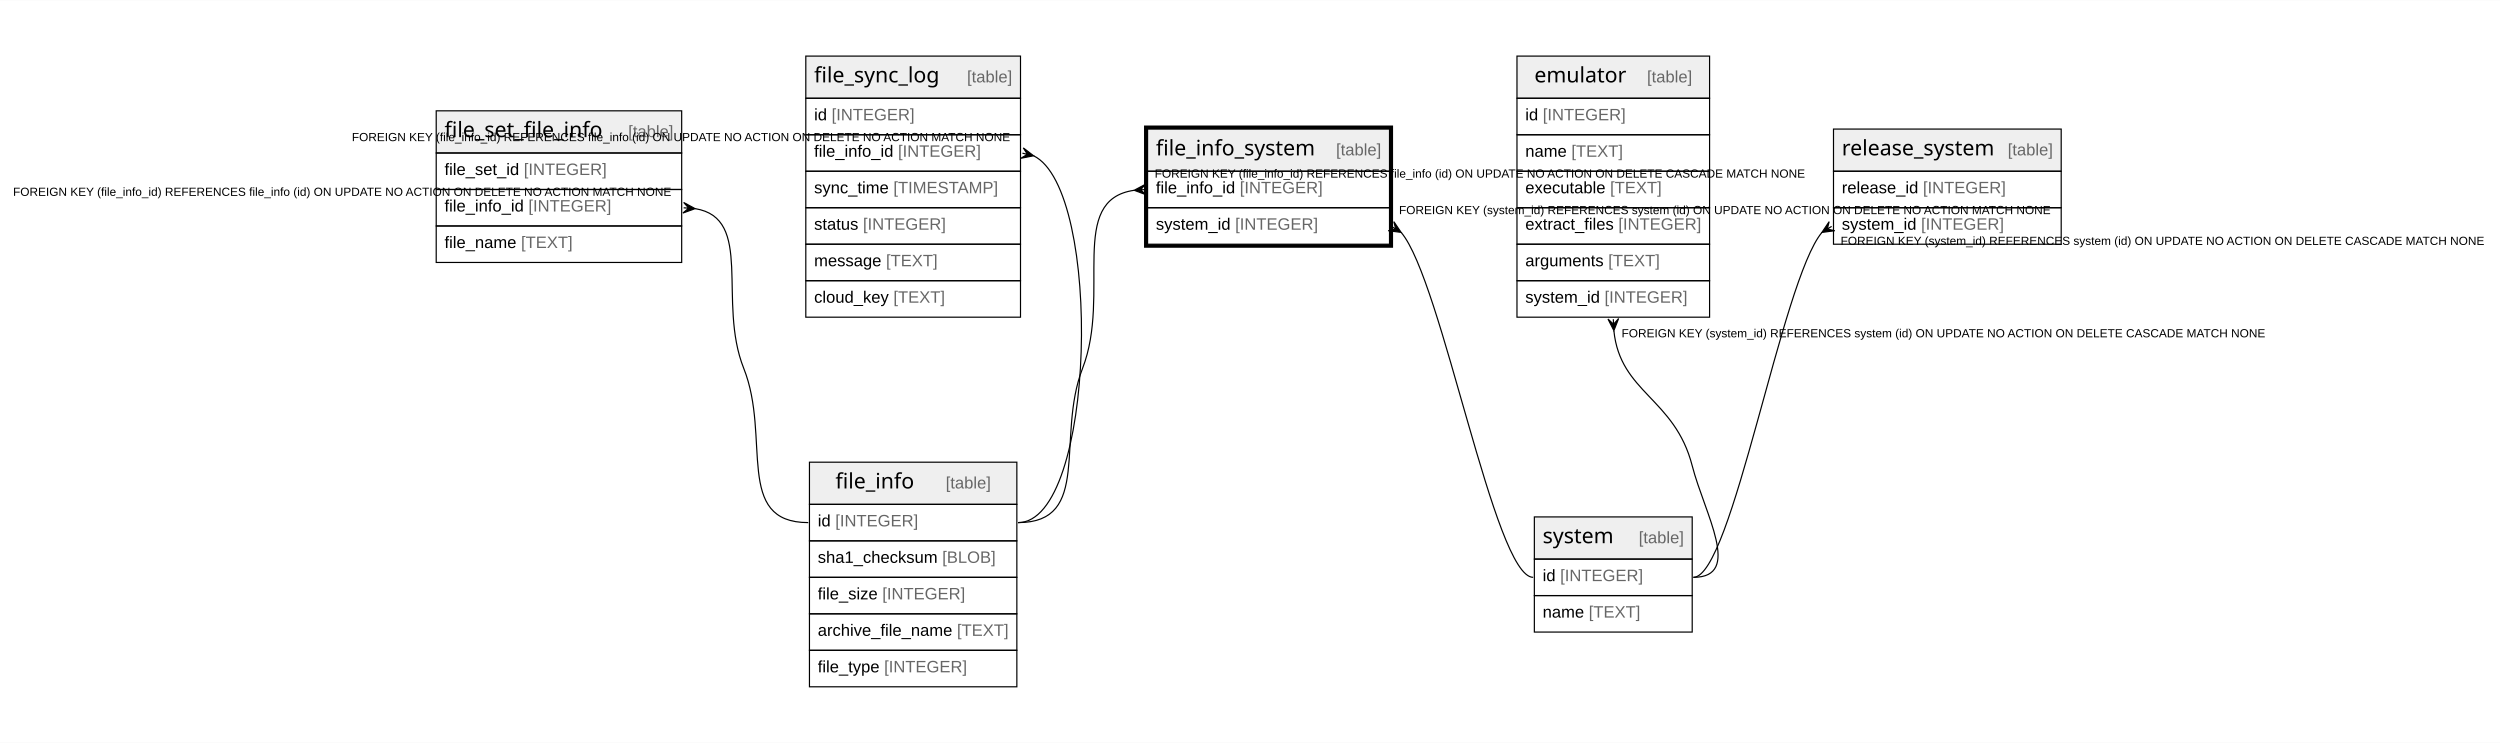
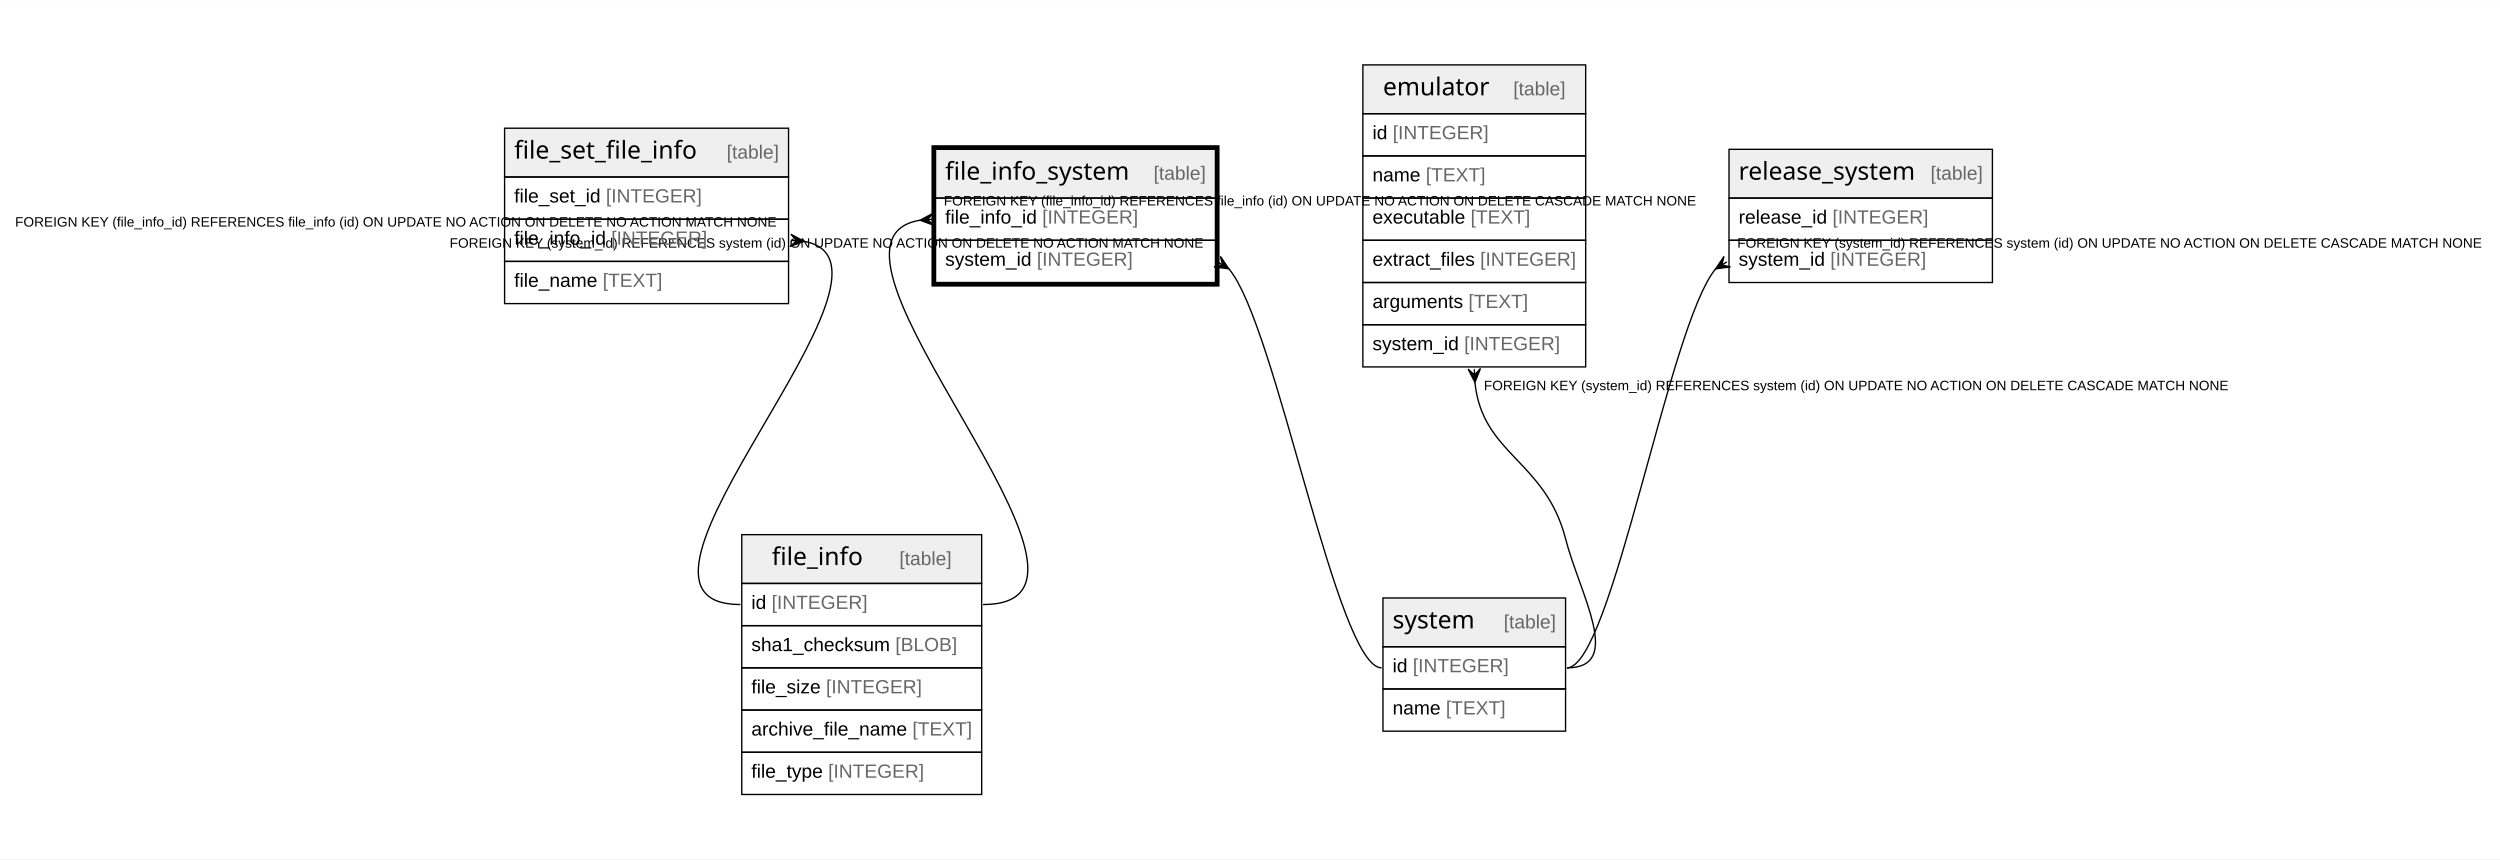
- <svg xmlns="http://www.w3.org/2000/svg" width="2110pt" height="627pt" viewBox="0.00 0.00 2110.34 626.80">
+ <svg xmlns="http://www.w3.org/2000/svg" width="1824pt" height="627pt" viewBox="0.00 0.00 1824.34 626.80">
  <g id="graph0" class="graph" transform="scale(1 1) rotate(0) translate(4 622.8)">
-     <polygon fill="white" stroke="none" points="-4,4 -4,-622.8 2106.34,-622.8 2106.34,4 -4,4" />
+     <polygon fill="white" stroke="none" points="-4,4 -4,-622.8 1820.34,-622.8 1820.34,4 -4,4" />
    <g id="node1" class="node">
-       <polygon fill="#efefef" stroke="none" points="964.71,-478.4 964.71,-514 1168.94,-514 1168.94,-478.4 964.71,-478.4" />
-       <polygon fill="none" stroke="black" points="964.71,-478.4 964.71,-514 1168.94,-514 1168.94,-478.4 964.71,-478.4" />
-       <text text-anchor="start" x="971.71" y="-491.8" font-family="Arial Bold" font-size="18.00">file_info_system</text>
-       <text text-anchor="start" x="1092.69" y="-491.8" font-family="Arial" font-size="14.00">    </text>
-       <text text-anchor="start" x="1123.81" y="-491.8" font-family="Arial" font-size="14.00" fill="#666666">[table]</text>
-       <polygon fill="none" stroke="black" points="964.71,-447.6 964.71,-478.4 1168.94,-478.4 1168.94,-447.6 964.71,-447.6" />
-       <text text-anchor="start" x="971.71" y="-459.8" font-family="Arial" font-size="14.00">file_info_id </text>
-       <text text-anchor="start" x="1042.53" y="-459.8" font-family="Arial" font-size="14.00" fill="#666666">[INTEGER]</text>
-       <polygon fill="none" stroke="black" points="964.71,-416.8 964.71,-447.6 1168.94,-447.6 1168.94,-416.8 964.71,-416.8" />
-       <text text-anchor="start" x="971.71" y="-429" font-family="Arial" font-size="14.00">system_id </text>
-       <text text-anchor="start" x="1038.62" y="-429" font-family="Arial" font-size="14.00" fill="#666666">[INTEGER]</text>
-       <polygon fill="none" stroke="black" stroke-width="3" points="963.21,-415.3 963.21,-515.5 1170.44,-515.5 1170.44,-415.3 963.21,-415.3" />
+       <polygon fill="#efefef" stroke="none" points="678.71,-478.4 678.71,-514 882.94,-514 882.94,-478.4 678.71,-478.4" />
+       <polygon fill="none" stroke="black" points="678.71,-478.4 678.71,-514 882.94,-514 882.94,-478.4 678.71,-478.4" />
+       <text text-anchor="start" x="685.71" y="-491.8" font-family="Arial Bold" font-size="18.00">file_info_system</text>
+       <text text-anchor="start" x="806.69" y="-491.8" font-family="Arial" font-size="14.00">    </text>
+       <text text-anchor="start" x="837.81" y="-491.8" font-family="Arial" font-size="14.00" fill="#666666">[table]</text>
+       <polygon fill="none" stroke="black" points="678.71,-447.6 678.71,-478.4 882.94,-478.4 882.94,-447.6 678.71,-447.6" />
+       <text text-anchor="start" x="685.71" y="-459.8" font-family="Arial" font-size="14.00">file_info_id </text>
+       <text text-anchor="start" x="756.53" y="-459.8" font-family="Arial" font-size="14.00" fill="#666666">[INTEGER]</text>
+       <polygon fill="none" stroke="black" points="678.71,-416.8 678.71,-447.6 882.94,-447.6 882.94,-416.8 678.71,-416.8" />
+       <text text-anchor="start" x="685.71" y="-429" font-family="Arial" font-size="14.00">system_id </text>
+       <text text-anchor="start" x="752.62" y="-429" font-family="Arial" font-size="14.00" fill="#666666">[INTEGER]</text>
+       <polygon fill="none" stroke="black" stroke-width="3" points="677.21,-415.3 677.21,-515.5 884.44,-515.5 884.44,-415.3 677.21,-415.3" />
    </g>
    <g id="node2" class="node">
-       <polygon fill="#efefef" stroke="none" points="679.29,-197.2 679.29,-232.8 854.36,-232.8 854.36,-197.2 679.29,-197.2" />
-       <polygon fill="none" stroke="black" points="679.29,-197.2 679.29,-232.8 854.36,-232.8 854.36,-197.2 679.29,-197.2" />
-       <text text-anchor="start" x="701.21" y="-210.6" font-family="Arial Bold" font-size="18.00">file_info</text>
-       <text text-anchor="start" x="763.19" y="-210.6" font-family="Arial" font-size="14.00">    </text>
-       <text text-anchor="start" x="794.3" y="-210.6" font-family="Arial" font-size="14.00" fill="#666666">[table]</text>
-       <polygon fill="none" stroke="black" points="679.29,-166.4 679.29,-197.2 854.36,-197.2 854.36,-166.4 679.29,-166.4" />
-       <text text-anchor="start" x="686.29" y="-178.6" font-family="Arial" font-size="14.00">id </text>
-       <text text-anchor="start" x="701.08" y="-178.6" font-family="Arial" font-size="14.00" fill="#666666">[INTEGER]</text>
-       <polygon fill="none" stroke="black" points="679.29,-135.6 679.29,-166.4 854.36,-166.4 854.36,-135.6 679.29,-135.6" />
-       <text text-anchor="start" x="686.29" y="-147.8" font-family="Arial" font-size="14.00">sha1_checksum </text>
-       <text text-anchor="start" x="791.35" y="-147.8" font-family="Arial" font-size="14.00" fill="#666666">[BLOB]</text>
-       <polygon fill="none" stroke="black" points="679.29,-104.8 679.29,-135.6 854.36,-135.6 854.36,-104.8 679.29,-104.8" />
-       <text text-anchor="start" x="686.29" y="-117" font-family="Arial" font-size="14.00">file_size </text>
-       <text text-anchor="start" x="740.76" y="-117" font-family="Arial" font-size="14.00" fill="#666666">[INTEGER]</text>
-       <polygon fill="none" stroke="black" points="679.29,-74 679.29,-104.8 854.36,-104.8 854.36,-74 679.29,-74" />
-       <text text-anchor="start" x="686.29" y="-86.2" font-family="Arial" font-size="14.00">archive_file_name </text>
-       <text text-anchor="start" x="803.8" y="-86.2" font-family="Arial" font-size="14.00" fill="#666666">[TEXT]</text>
-       <polygon fill="none" stroke="black" points="679.29,-43.2 679.29,-74 854.36,-74 854.36,-43.2 679.29,-43.2" />
-       <text text-anchor="start" x="686.29" y="-55.4" font-family="Arial" font-size="14.00">file_type </text>
-       <text text-anchor="start" x="742.32" y="-55.4" font-family="Arial" font-size="14.00" fill="#666666">[INTEGER]</text>
+       <polygon fill="#efefef" stroke="none" points="537.29,-197.2 537.29,-232.8 712.36,-232.8 712.36,-197.2 537.29,-197.2" />
+       <polygon fill="none" stroke="black" points="537.29,-197.2 537.29,-232.8 712.36,-232.8 712.36,-197.2 537.29,-197.2" />
+       <text text-anchor="start" x="559.21" y="-210.6" font-family="Arial Bold" font-size="18.00">file_info</text>
+       <text text-anchor="start" x="621.19" y="-210.6" font-family="Arial" font-size="14.00">    </text>
+       <text text-anchor="start" x="652.3" y="-210.6" font-family="Arial" font-size="14.00" fill="#666666">[table]</text>
+       <polygon fill="none" stroke="black" points="537.29,-166.4 537.29,-197.2 712.36,-197.2 712.36,-166.4 537.29,-166.4" />
+       <text text-anchor="start" x="544.29" y="-178.6" font-family="Arial" font-size="14.00">id </text>
+       <text text-anchor="start" x="559.08" y="-178.6" font-family="Arial" font-size="14.00" fill="#666666">[INTEGER]</text>
+       <polygon fill="none" stroke="black" points="537.29,-135.6 537.29,-166.4 712.36,-166.4 712.36,-135.6 537.29,-135.6" />
+       <text text-anchor="start" x="544.29" y="-147.8" font-family="Arial" font-size="14.00">sha1_checksum </text>
+       <text text-anchor="start" x="649.35" y="-147.8" font-family="Arial" font-size="14.00" fill="#666666">[BLOB]</text>
+       <polygon fill="none" stroke="black" points="537.29,-104.8 537.29,-135.6 712.36,-135.6 712.36,-104.8 537.29,-104.8" />
+       <text text-anchor="start" x="544.29" y="-117" font-family="Arial" font-size="14.00">file_size </text>
+       <text text-anchor="start" x="598.76" y="-117" font-family="Arial" font-size="14.00" fill="#666666">[INTEGER]</text>
+       <polygon fill="none" stroke="black" points="537.29,-74 537.29,-104.8 712.36,-104.8 712.36,-74 537.29,-74" />
+       <text text-anchor="start" x="544.29" y="-86.2" font-family="Arial" font-size="14.00">archive_file_name </text>
+       <text text-anchor="start" x="661.8" y="-86.2" font-family="Arial" font-size="14.00" fill="#666666">[TEXT]</text>
+       <polygon fill="none" stroke="black" points="537.29,-43.2 537.29,-74 712.36,-74 712.36,-43.2 537.29,-43.2" />
+       <text text-anchor="start" x="544.29" y="-55.4" font-family="Arial" font-size="14.00">file_type </text>
+       <text text-anchor="start" x="600.32" y="-55.4" font-family="Arial" font-size="14.00" fill="#666666">[INTEGER]</text>
    </g>
    <g id="edge1" class="edge">
-       <path fill="none" stroke="black" d="M953.36,-462.31C896.81,-454.13 934.2,-374.94 909.82,-312 887.17,-253.51 918.08,-181.8 855.36,-181.8" />
-       <polygon fill="black" stroke="black" points="953.39,-462.31 963.07,-467.47 958.72,-462.67 963.04,-462.96 963.04,-462.96 963.04,-462.96 958.72,-462.67 963.67,-458.49 953.39,-462.31" />
-       <text text-anchor="start" x="970.71" y="-473" font-family="Arial" font-size="10.00">FOREIGN KEY (file_info_id) REFERENCES file_info (id) ON UPDATE NO ACTION ON DELETE CASCADE MATCH NONE</text>
+       <path fill="none" stroke="black" d="M667.38,-462.24C568.76,-446.23 835.52,-181.8 713.36,-181.8" />
+       <polygon fill="black" stroke="black" points="667.4,-462.24 677.04,-467.46 672.72,-462.63 677.04,-462.95 677.04,-462.95 677.04,-462.95 672.72,-462.63 677.7,-458.49 667.4,-462.24" />
+       <text text-anchor="start" x="684.71" y="-473" font-family="Arial" font-size="10.00">FOREIGN KEY (file_info_id) REFERENCES file_info (id) ON UPDATE NO ACTION ON DELETE CASCADE MATCH NONE</text>
    </g>
-     <g id="node5" class="node">
-       <polygon fill="#efefef" stroke="none" points="1291.2,-151 1291.2,-186.6 1424.45,-186.6 1424.45,-151 1291.2,-151" />
-       <polygon fill="none" stroke="black" points="1291.2,-151 1291.2,-186.6 1424.45,-186.6 1424.45,-151 1291.2,-151" />
-       <text text-anchor="start" x="1298.2" y="-164.4" font-family="Arial Bold" font-size="18.00">system</text>
-       <text text-anchor="start" x="1348.2" y="-164.4" font-family="Arial" font-size="14.00">    </text>
-       <text text-anchor="start" x="1379.31" y="-164.4" font-family="Arial" font-size="14.00" fill="#666666">[table]</text>
-       <polygon fill="none" stroke="black" points="1291.2,-120.2 1291.2,-151 1424.45,-151 1424.45,-120.2 1291.2,-120.2" />
-       <text text-anchor="start" x="1298.2" y="-132.4" font-family="Arial" font-size="14.00">id </text>
-       <text text-anchor="start" x="1312.98" y="-132.4" font-family="Arial" font-size="14.00" fill="#666666">[INTEGER]</text>
-       <polygon fill="none" stroke="black" points="1291.2,-89.4 1291.2,-120.2 1424.45,-120.2 1424.45,-89.4 1291.2,-89.4" />
-       <text text-anchor="start" x="1298.2" y="-101.6" font-family="Arial" font-size="14.00">name </text>
-       <text text-anchor="start" x="1337.11" y="-101.6" font-family="Arial" font-size="14.00" fill="#666666">[TEXT]</text>
+     <g id="node4" class="node">
+       <polygon fill="#efefef" stroke="none" points="1005.2,-151 1005.2,-186.6 1138.45,-186.6 1138.45,-151 1005.2,-151" />
+       <polygon fill="none" stroke="black" points="1005.2,-151 1005.2,-186.6 1138.45,-186.6 1138.45,-151 1005.2,-151" />
+       <text text-anchor="start" x="1012.2" y="-164.4" font-family="Arial Bold" font-size="18.00">system</text>
+       <text text-anchor="start" x="1062.2" y="-164.4" font-family="Arial" font-size="14.00">    </text>
+       <text text-anchor="start" x="1093.31" y="-164.4" font-family="Arial" font-size="14.00" fill="#666666">[table]</text>
+       <polygon fill="none" stroke="black" points="1005.2,-120.2 1005.2,-151 1138.45,-151 1138.45,-120.2 1005.2,-120.2" />
+       <text text-anchor="start" x="1012.2" y="-132.4" font-family="Arial" font-size="14.00">id </text>
+       <text text-anchor="start" x="1026.98" y="-132.4" font-family="Arial" font-size="14.00" fill="#666666">[INTEGER]</text>
+       <polygon fill="none" stroke="black" points="1005.2,-89.4 1005.2,-120.2 1138.45,-120.2 1138.45,-89.4 1005.2,-89.4" />
+       <text text-anchor="start" x="1012.2" y="-101.6" font-family="Arial" font-size="14.00">name </text>
+       <text text-anchor="start" x="1051.11" y="-101.6" font-family="Arial" font-size="14.00" fill="#666666">[TEXT]</text>
    </g>
-     <g id="edge4" class="edge">
-       <path fill="none" stroke="black" d="M1178.73,-426.8C1213.29,-386.6 1257.48,-135.6 1290.2,-135.6" />
-       <polygon fill="black" stroke="black" points="1178.75,-426.79 1167.87,-428.19 1174.2,-429.58 1170.51,-431.85 1170.51,-431.85 1170.51,-431.85 1174.2,-429.58 1172.58,-435.86 1178.75,-426.79" />
-       <text text-anchor="start" x="1176.94" y="-442.2" font-family="Arial" font-size="10.00">FOREIGN KEY (system_id) REFERENCES system (id) ON UPDATE NO ACTION ON DELETE NO ACTION MATCH NONE</text>
+     <g id="edge3" class="edge">
+       <path fill="none" stroke="black" d="M892.73,-426.8C927.29,-386.6 971.48,-135.6 1004.2,-135.6" />
+       <polygon fill="black" stroke="black" points="892.75,-426.79 881.87,-428.19 888.2,-429.58 884.51,-431.85 884.51,-431.85 884.51,-431.85 888.2,-429.58 886.58,-435.86 892.75,-426.79" />
+       <text text-anchor="start" x="324.11" y="-442.2" font-family="Arial" font-size="10.00">FOREIGN KEY (system_id) REFERENCES system (id) ON UPDATE NO ACTION ON DELETE NO ACTION MATCH NONE</text>
    </g>
    <g id="node3" class="node">
      <polygon fill="#efefef" stroke="none" points="364.22,-493.8 364.22,-529.4 571.43,-529.4 571.43,-493.8 364.22,-493.8" />
      <polygon fill="none" stroke="black" points="364.22,-493.8 364.22,-529.4 571.43,-529.4 571.43,-493.8 364.22,-493.8" />
      <text text-anchor="start" x="371.22" y="-507.2" font-family="Arial Bold" font-size="18.00">file_set_file_info</text>
      <text text-anchor="start" x="495.18" y="-507.2" font-family="Arial" font-size="14.00">    </text>
      <text text-anchor="start" x="526.29" y="-507.2" font-family="Arial" font-size="14.00" fill="#666666">[table]</text>
      <polygon fill="none" stroke="black" points="364.22,-463 364.22,-493.8 571.43,-493.8 571.43,-463 364.22,-463" />
      <text text-anchor="start" x="371.22" y="-475.2" font-family="Arial" font-size="14.00">file_set_id </text>
      <text text-anchor="start" x="438.15" y="-475.2" font-family="Arial" font-size="14.00" fill="#666666">[INTEGER]</text>
      <polygon fill="none" stroke="black" points="364.22,-432.2 364.22,-463 571.43,-463 571.43,-432.2 364.22,-432.2" />
      <text text-anchor="start" x="371.22" y="-444.4" font-family="Arial" font-size="14.00">file_info_id </text>
      <text text-anchor="start" x="442.04" y="-444.4" font-family="Arial" font-size="14.00" fill="#666666">[INTEGER]</text>
      <polygon fill="none" stroke="black" points="364.22,-401.4 364.22,-432.2 571.43,-432.2 571.43,-401.4 364.22,-401.4" />
      <text text-anchor="start" x="371.22" y="-413.6" font-family="Arial" font-size="14.00">file_name </text>
      <text text-anchor="start" x="435.81" y="-413.6" font-family="Arial" font-size="14.00" fill="#666666">[TEXT]</text>
    </g>
    <g id="edge2" class="edge">
-       <path fill="none" stroke="black" d="M582.75,-446.84C632.76,-438.78 601.36,-368.36 623.82,-312 647.05,-253.73 615.56,-181.8 678.29,-181.8" />
-       <polygon fill="black" stroke="black" points="582.74,-446.84 572.43,-443.09 577.42,-447.23 573.1,-447.55 573.1,-447.55 573.1,-447.55 577.42,-447.23 573.1,-452.06 582.74,-446.84" />
+       <path fill="none" stroke="black" d="M582.76,-446.79C674.36,-430.74 420.91,-181.8 536.29,-181.8" />
+       <polygon fill="black" stroke="black" points="582.74,-446.79 572.41,-443.09 577.42,-447.21 573.1,-447.55 573.1,-447.55 573.1,-447.55 577.42,-447.21 573.12,-452.06 582.74,-446.79" />
      <text text-anchor="start" x="7" y="-457.6" font-family="Arial" font-size="10.00">FOREIGN KEY (file_info_id) REFERENCES file_info (id) ON UPDATE NO ACTION ON DELETE NO ACTION MATCH NONE</text>
    </g>
-     <g id="node4" class="node">
-       <polygon fill="#efefef" stroke="none" points="676.21,-540 676.21,-575.6 857.44,-575.6 857.44,-540 676.21,-540" />
-       <polygon fill="none" stroke="black" points="676.21,-540 676.21,-575.6 857.44,-575.6 857.44,-540 676.21,-540" />
-       <text text-anchor="start" x="683.21" y="-553.4" font-family="Arial Bold" font-size="18.00">file_sync_log</text>
-       <text text-anchor="start" x="781.19" y="-553.4" font-family="Arial" font-size="14.00">    </text>
-       <text text-anchor="start" x="812.3" y="-553.4" font-family="Arial" font-size="14.00" fill="#666666">[table]</text>
-       <polygon fill="none" stroke="black" points="676.21,-509.2 676.21,-540 857.44,-540 857.44,-509.2 676.21,-509.2" />
-       <text text-anchor="start" x="683.21" y="-521.4" font-family="Arial" font-size="14.00">id </text>
-       <text text-anchor="start" x="697.99" y="-521.4" font-family="Arial" font-size="14.00" fill="#666666">[INTEGER]</text>
-       <polygon fill="none" stroke="black" points="676.21,-478.4 676.21,-509.2 857.44,-509.2 857.44,-478.4 676.21,-478.4" />
-       <text text-anchor="start" x="683.21" y="-490.6" font-family="Arial" font-size="14.00">file_info_id </text>
-       <text text-anchor="start" x="754.03" y="-490.6" font-family="Arial" font-size="14.00" fill="#666666">[INTEGER]</text>
-       <polygon fill="none" stroke="black" points="676.21,-447.6 676.21,-478.4 857.44,-478.4 857.44,-447.6 676.21,-447.6" />
-       <text text-anchor="start" x="683.21" y="-459.8" font-family="Arial" font-size="14.00">sync_time </text>
-       <text text-anchor="start" x="750.12" y="-459.8" font-family="Arial" font-size="14.00" fill="#666666">[TIMESTAMP]</text>
-       <polygon fill="none" stroke="black" points="676.21,-416.8 676.21,-447.6 857.44,-447.6 857.44,-416.8 676.21,-416.8" />
-       <text text-anchor="start" x="683.21" y="-429" font-family="Arial" font-size="14.00">status </text>
-       <text text-anchor="start" x="724.45" y="-429" font-family="Arial" font-size="14.00" fill="#666666">[INTEGER]</text>
-       <polygon fill="none" stroke="black" points="676.21,-386 676.21,-416.8 857.44,-416.8 857.44,-386 676.21,-386" />
-       <text text-anchor="start" x="683.21" y="-398.2" font-family="Arial" font-size="14.00">message </text>
-       <text text-anchor="start" x="743.9" y="-398.2" font-family="Arial" font-size="14.00" fill="#666666">[TEXT]</text>
-       <polygon fill="none" stroke="black" points="676.21,-355.2 676.21,-386 857.44,-386 857.44,-355.2 676.21,-355.2" />
-       <text text-anchor="start" x="683.21" y="-367.4" font-family="Arial" font-size="14.00">cloud_key </text>
-       <text text-anchor="start" x="750.14" y="-367.4" font-family="Arial" font-size="14.00" fill="#666666">[TEXT]</text>
+     <g id="node5" class="node">
+       <polygon fill="#efefef" stroke="none" points="990.53,-540 990.53,-575.6 1153.12,-575.6 1153.12,-540 990.53,-540" />
+       <polygon fill="none" stroke="black" points="990.53,-540 990.53,-575.6 1153.12,-575.6 1153.12,-540 990.53,-540" />
+       <text text-anchor="start" x="1005.21" y="-553.4" font-family="Arial Bold" font-size="18.00">emulator</text>
+       <text text-anchor="start" x="1069.19" y="-553.4" font-family="Arial" font-size="14.00">    </text>
+       <text text-anchor="start" x="1100.3" y="-553.4" font-family="Arial" font-size="14.00" fill="#666666">[table]</text>
+       <polygon fill="none" stroke="black" points="990.53,-509.2 990.53,-540 1153.12,-540 1153.12,-509.2 990.53,-509.2" />
+       <text text-anchor="start" x="997.53" y="-521.4" font-family="Arial" font-size="14.00">id </text>
+       <text text-anchor="start" x="1012.31" y="-521.4" font-family="Arial" font-size="14.00" fill="#666666">[INTEGER]</text>
+       <polygon fill="none" stroke="black" points="990.53,-478.4 990.53,-509.2 1153.12,-509.2 1153.12,-478.4 990.53,-478.4" />
+       <text text-anchor="start" x="997.53" y="-490.6" font-family="Arial" font-size="14.00">name </text>
+       <text text-anchor="start" x="1036.44" y="-490.6" font-family="Arial" font-size="14.00" fill="#666666">[TEXT]</text>
+       <polygon fill="none" stroke="black" points="990.53,-447.6 990.53,-478.4 1153.12,-478.4 1153.12,-447.6 990.53,-447.6" />
+       <text text-anchor="start" x="997.53" y="-459.8" font-family="Arial" font-size="14.00">executable </text>
+       <text text-anchor="start" x="1069.13" y="-459.8" font-family="Arial" font-size="14.00" fill="#666666">[TEXT]</text>
+       <polygon fill="none" stroke="black" points="990.53,-416.8 990.53,-447.6 1153.12,-447.6 1153.12,-416.8 990.53,-416.8" />
+       <text text-anchor="start" x="997.53" y="-429" font-family="Arial" font-size="14.00">extract_files </text>
+       <text text-anchor="start" x="1076.11" y="-429" font-family="Arial" font-size="14.00" fill="#666666">[INTEGER]</text>
+       <polygon fill="none" stroke="black" points="990.53,-386 990.53,-416.8 1153.12,-416.8 1153.12,-386 990.53,-386" />
+       <text text-anchor="start" x="997.53" y="-398.2" font-family="Arial" font-size="14.00">arguments </text>
+       <text text-anchor="start" x="1067.56" y="-398.2" font-family="Arial" font-size="14.00" fill="#666666">[TEXT]</text>
+       <polygon fill="none" stroke="black" points="990.53,-355.2 990.53,-386 1153.12,-386 1153.12,-355.2 990.53,-355.2" />
+       <text text-anchor="start" x="997.53" y="-367.4" font-family="Arial" font-size="14.00">system_id </text>
+       <text text-anchor="start" x="1064.44" y="-367.4" font-family="Arial" font-size="14.00" fill="#666666">[INTEGER]</text>
    </g>
-     <g id="edge3" class="edge">
-       <path fill="none" stroke="black" d="M868.45,-491.47C927.3,-462.92 921.17,-181.8 855.36,-181.8" />
-       <polygon fill="black" stroke="black" points="868.51,-491.45 857.75,-489.34 863.31,-492.66 859.09,-493.65 859.09,-493.65 859.09,-493.65 863.31,-492.66 859.79,-498.11 868.51,-491.45" />
-       <text text-anchor="start" x="293.01" y="-503.8" font-family="Arial" font-size="10.00">FOREIGN KEY (file_info_id) REFERENCES file_info (id) ON UPDATE NO ACTION ON DELETE NO ACTION MATCH NONE</text>
+     <g id="edge4" class="edge">
+       <path fill="none" stroke="black" d="M1072.33,-343.79C1077.68,-291.17 1123.78,-286.99 1138.45,-229.8 1148.86,-189.24 1181.32,-135.6 1139.45,-135.6" />
+       <polygon fill="black" stroke="black" points="1072.33,-343.88 1067.35,-353.65 1072.07,-349.21 1071.86,-353.53 1071.86,-353.53 1071.86,-353.53 1072.07,-349.21 1076.34,-354.09 1072.33,-343.88" />
+       <text text-anchor="start" x="1078.82" y="-338.2" font-family="Arial" font-size="10.00">FOREIGN KEY (system_id) REFERENCES system (id) ON UPDATE NO ACTION ON DELETE CASCADE MATCH NONE</text>
    </g>
    <g id="node6" class="node">
-       <polygon fill="#efefef" stroke="none" points="1276.53,-540 1276.53,-575.6 1439.12,-575.6 1439.12,-540 1276.53,-540" />
-       <polygon fill="none" stroke="black" points="1276.53,-540 1276.53,-575.6 1439.12,-575.6 1439.12,-540 1276.53,-540" />
-       <text text-anchor="start" x="1291.21" y="-553.4" font-family="Arial Bold" font-size="18.00">emulator</text>
-       <text text-anchor="start" x="1355.19" y="-553.4" font-family="Arial" font-size="14.00">    </text>
-       <text text-anchor="start" x="1386.3" y="-553.4" font-family="Arial" font-size="14.00" fill="#666666">[table]</text>
-       <polygon fill="none" stroke="black" points="1276.53,-509.2 1276.53,-540 1439.12,-540 1439.12,-509.2 1276.53,-509.2" />
-       <text text-anchor="start" x="1283.53" y="-521.4" font-family="Arial" font-size="14.00">id </text>
-       <text text-anchor="start" x="1298.31" y="-521.4" font-family="Arial" font-size="14.00" fill="#666666">[INTEGER]</text>
-       <polygon fill="none" stroke="black" points="1276.53,-478.4 1276.53,-509.2 1439.12,-509.2 1439.12,-478.4 1276.53,-478.4" />
-       <text text-anchor="start" x="1283.53" y="-490.6" font-family="Arial" font-size="14.00">name </text>
-       <text text-anchor="start" x="1322.44" y="-490.6" font-family="Arial" font-size="14.00" fill="#666666">[TEXT]</text>
-       <polygon fill="none" stroke="black" points="1276.53,-447.6 1276.53,-478.4 1439.12,-478.4 1439.12,-447.6 1276.53,-447.6" />
-       <text text-anchor="start" x="1283.53" y="-459.8" font-family="Arial" font-size="14.00">executable </text>
-       <text text-anchor="start" x="1355.13" y="-459.8" font-family="Arial" font-size="14.00" fill="#666666">[TEXT]</text>
-       <polygon fill="none" stroke="black" points="1276.53,-416.8 1276.53,-447.6 1439.12,-447.6 1439.12,-416.8 1276.53,-416.8" />
-       <text text-anchor="start" x="1283.53" y="-429" font-family="Arial" font-size="14.00">extract_files </text>
-       <text text-anchor="start" x="1362.11" y="-429" font-family="Arial" font-size="14.00" fill="#666666">[INTEGER]</text>
-       <polygon fill="none" stroke="black" points="1276.53,-386 1276.53,-416.8 1439.12,-416.8 1439.12,-386 1276.53,-386" />
-       <text text-anchor="start" x="1283.53" y="-398.2" font-family="Arial" font-size="14.00">arguments </text>
-       <text text-anchor="start" x="1353.56" y="-398.2" font-family="Arial" font-size="14.00" fill="#666666">[TEXT]</text>
-       <polygon fill="none" stroke="black" points="1276.53,-355.2 1276.53,-386 1439.12,-386 1439.12,-355.2 1276.53,-355.2" />
-       <text text-anchor="start" x="1283.53" y="-367.4" font-family="Arial" font-size="14.00">system_id </text>
-       <text text-anchor="start" x="1350.44" y="-367.4" font-family="Arial" font-size="14.00" fill="#666666">[INTEGER]</text>
+       <polygon fill="#efefef" stroke="none" points="1257.72,-478.4 1257.72,-514 1449.93,-514 1449.93,-478.4 1257.72,-478.4" />
+       <polygon fill="none" stroke="black" points="1257.72,-478.4 1257.72,-514 1449.93,-514 1449.93,-478.4 1257.72,-478.4" />
+       <text text-anchor="start" x="1264.72" y="-491.8" font-family="Arial Bold" font-size="18.00">release_system</text>
+       <text text-anchor="start" x="1373.68" y="-491.8" font-family="Arial" font-size="14.00">    </text>
+       <text text-anchor="start" x="1404.79" y="-491.8" font-family="Arial" font-size="14.00" fill="#666666">[table]</text>
+       <polygon fill="none" stroke="black" points="1257.72,-447.6 1257.72,-478.4 1449.93,-478.4 1449.93,-447.6 1257.72,-447.6" />
+       <text text-anchor="start" x="1264.72" y="-459.8" font-family="Arial" font-size="14.00">release_id </text>
+       <text text-anchor="start" x="1333.21" y="-459.8" font-family="Arial" font-size="14.00" fill="#666666">[INTEGER]</text>
+       <polygon fill="none" stroke="black" points="1257.72,-416.8 1257.72,-447.6 1449.93,-447.6 1449.93,-416.8 1257.72,-416.8" />
+       <text text-anchor="start" x="1264.72" y="-429" font-family="Arial" font-size="14.00">system_id </text>
+       <text text-anchor="start" x="1331.63" y="-429" font-family="Arial" font-size="14.00" fill="#666666">[INTEGER]</text>
    </g>
    <g id="edge5" class="edge">
-       <path fill="none" stroke="black" d="M1358.33,-343.79C1363.68,-291.17 1409.78,-286.99 1424.45,-229.8 1434.86,-189.24 1467.32,-135.6 1425.45,-135.6" />
-       <polygon fill="black" stroke="black" points="1358.33,-343.88 1353.35,-353.65 1358.07,-349.21 1357.86,-353.53 1357.86,-353.53 1357.86,-353.53 1358.07,-349.21 1362.34,-354.09 1358.33,-343.88" />
-       <text text-anchor="start" x="1364.82" y="-338.2" font-family="Arial" font-size="10.00">FOREIGN KEY (system_id) REFERENCES system (id) ON UPDATE NO ACTION ON DELETE CASCADE MATCH NONE</text>
-     </g>
-     <g id="node7" class="node">
-       <polygon fill="#efefef" stroke="none" points="1543.72,-478.4 1543.72,-514 1735.93,-514 1735.93,-478.4 1543.72,-478.4" />
-       <polygon fill="none" stroke="black" points="1543.72,-478.4 1543.72,-514 1735.93,-514 1735.93,-478.4 1543.72,-478.4" />
-       <text text-anchor="start" x="1550.72" y="-491.8" font-family="Arial Bold" font-size="18.00">release_system</text>
-       <text text-anchor="start" x="1659.68" y="-491.8" font-family="Arial" font-size="14.00">    </text>
-       <text text-anchor="start" x="1690.79" y="-491.8" font-family="Arial" font-size="14.00" fill="#666666">[table]</text>
-       <polygon fill="none" stroke="black" points="1543.72,-447.6 1543.72,-478.4 1735.93,-478.4 1735.93,-447.6 1543.72,-447.6" />
-       <text text-anchor="start" x="1550.72" y="-459.8" font-family="Arial" font-size="14.00">release_id </text>
-       <text text-anchor="start" x="1619.21" y="-459.8" font-family="Arial" font-size="14.00" fill="#666666">[INTEGER]</text>
-       <polygon fill="none" stroke="black" points="1543.72,-416.8 1543.72,-447.6 1735.93,-447.6 1735.93,-416.8 1543.72,-416.8" />
-       <text text-anchor="start" x="1550.72" y="-429" font-family="Arial" font-size="14.00">system_id </text>
-       <text text-anchor="start" x="1617.63" y="-429" font-family="Arial" font-size="14.00" fill="#666666">[INTEGER]</text>
-     </g>
-     <g id="edge6" class="edge">
-       <path fill="none" stroke="black" d="M1534.01,-426.8C1499.92,-386.6 1458.05,-135.6 1425.45,-135.6" />
-       <polygon fill="black" stroke="black" points="1533.93,-426.75 1540.06,-435.85 1538.47,-429.57 1542.15,-431.85 1542.15,-431.85 1542.15,-431.85 1538.47,-429.57 1544.8,-428.2 1533.93,-426.75" />
-       <text text-anchor="start" x="1549.72" y="-416.2" font-family="Arial" font-size="10.00">FOREIGN KEY (system_id) REFERENCES system (id) ON UPDATE NO ACTION ON DELETE CASCADE MATCH NONE</text>
+       <path fill="none" stroke="black" d="M1248.01,-426.8C1213.92,-386.6 1172.05,-135.6 1139.45,-135.6" />
+       <polygon fill="black" stroke="black" points="1247.93,-426.75 1254.06,-435.85 1252.47,-429.57 1256.15,-431.85 1256.15,-431.85 1256.15,-431.85 1252.47,-429.57 1258.8,-428.2 1247.93,-426.75" />
+       <text text-anchor="start" x="1263.72" y="-442.2" font-family="Arial" font-size="10.00">FOREIGN KEY (system_id) REFERENCES system (id) ON UPDATE NO ACTION ON DELETE CASCADE MATCH NONE</text>
    </g>
  </g>
</svg>
